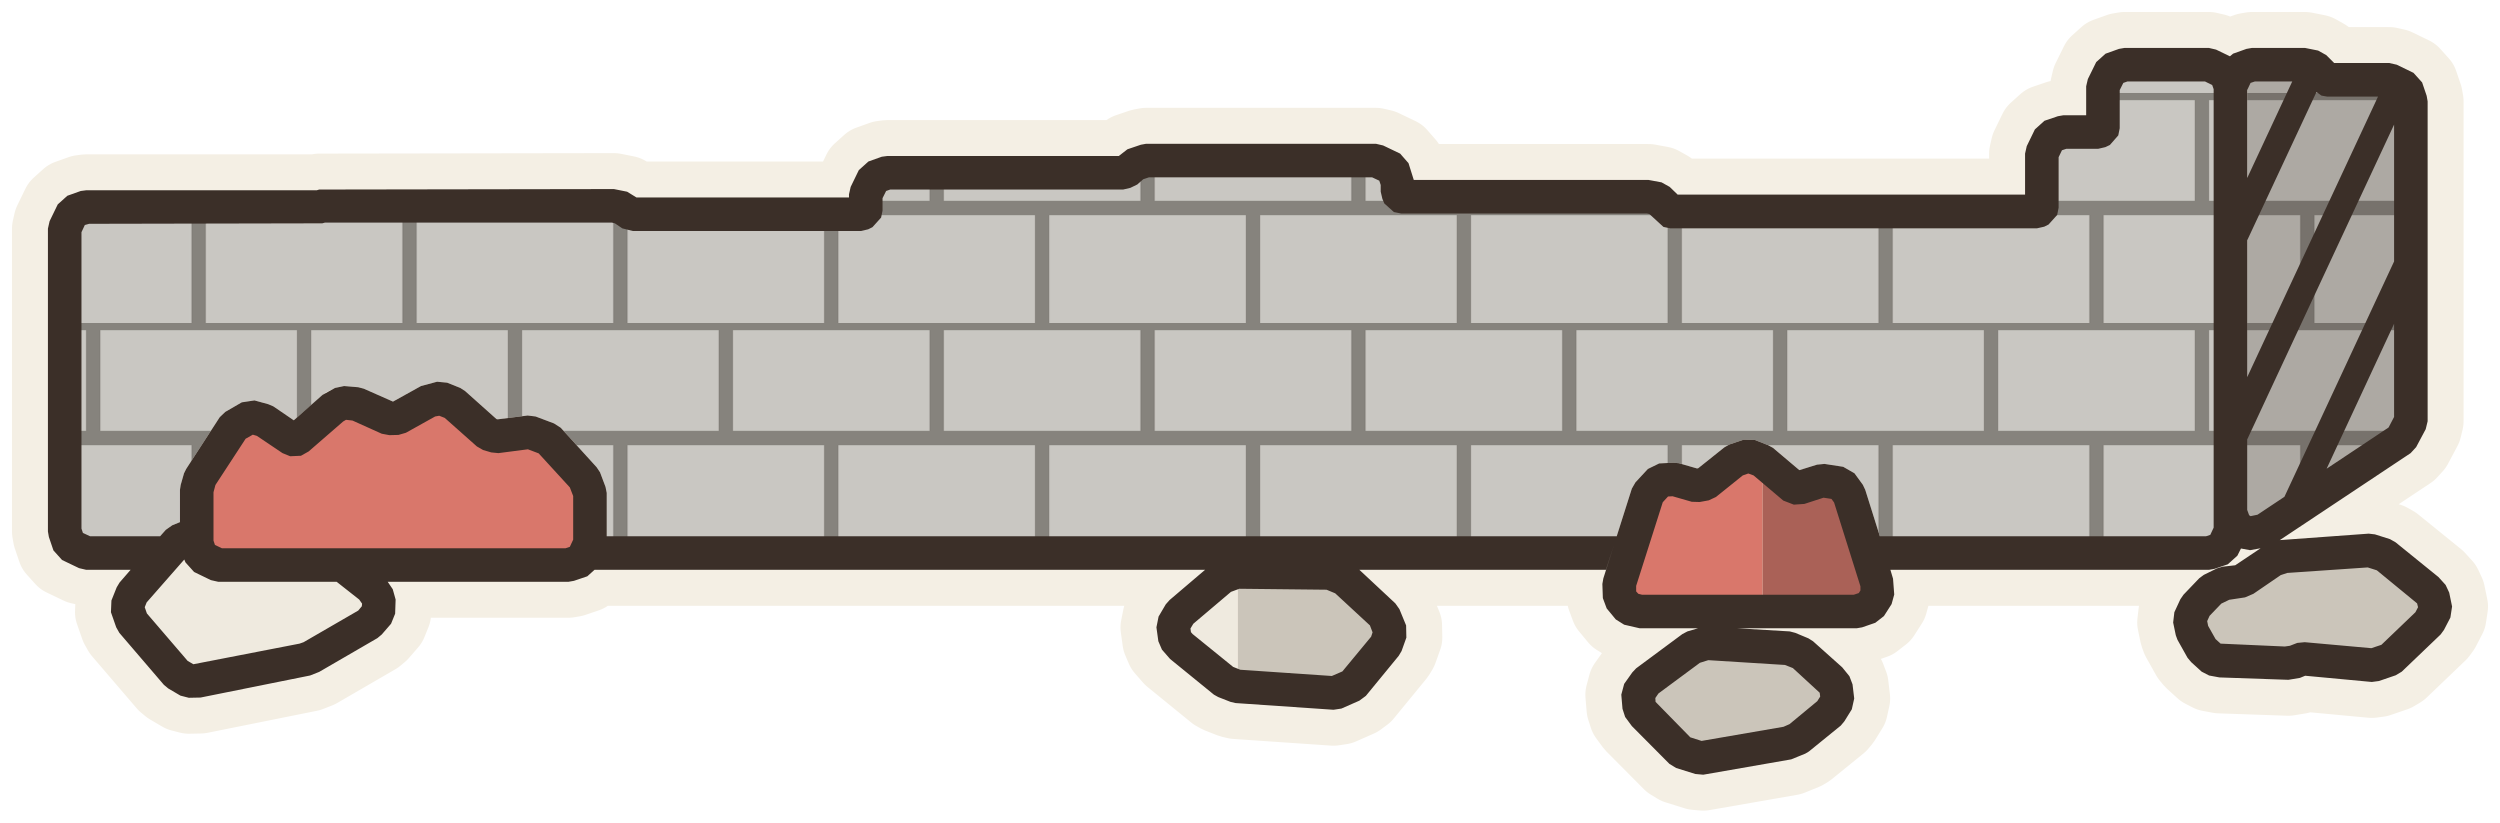
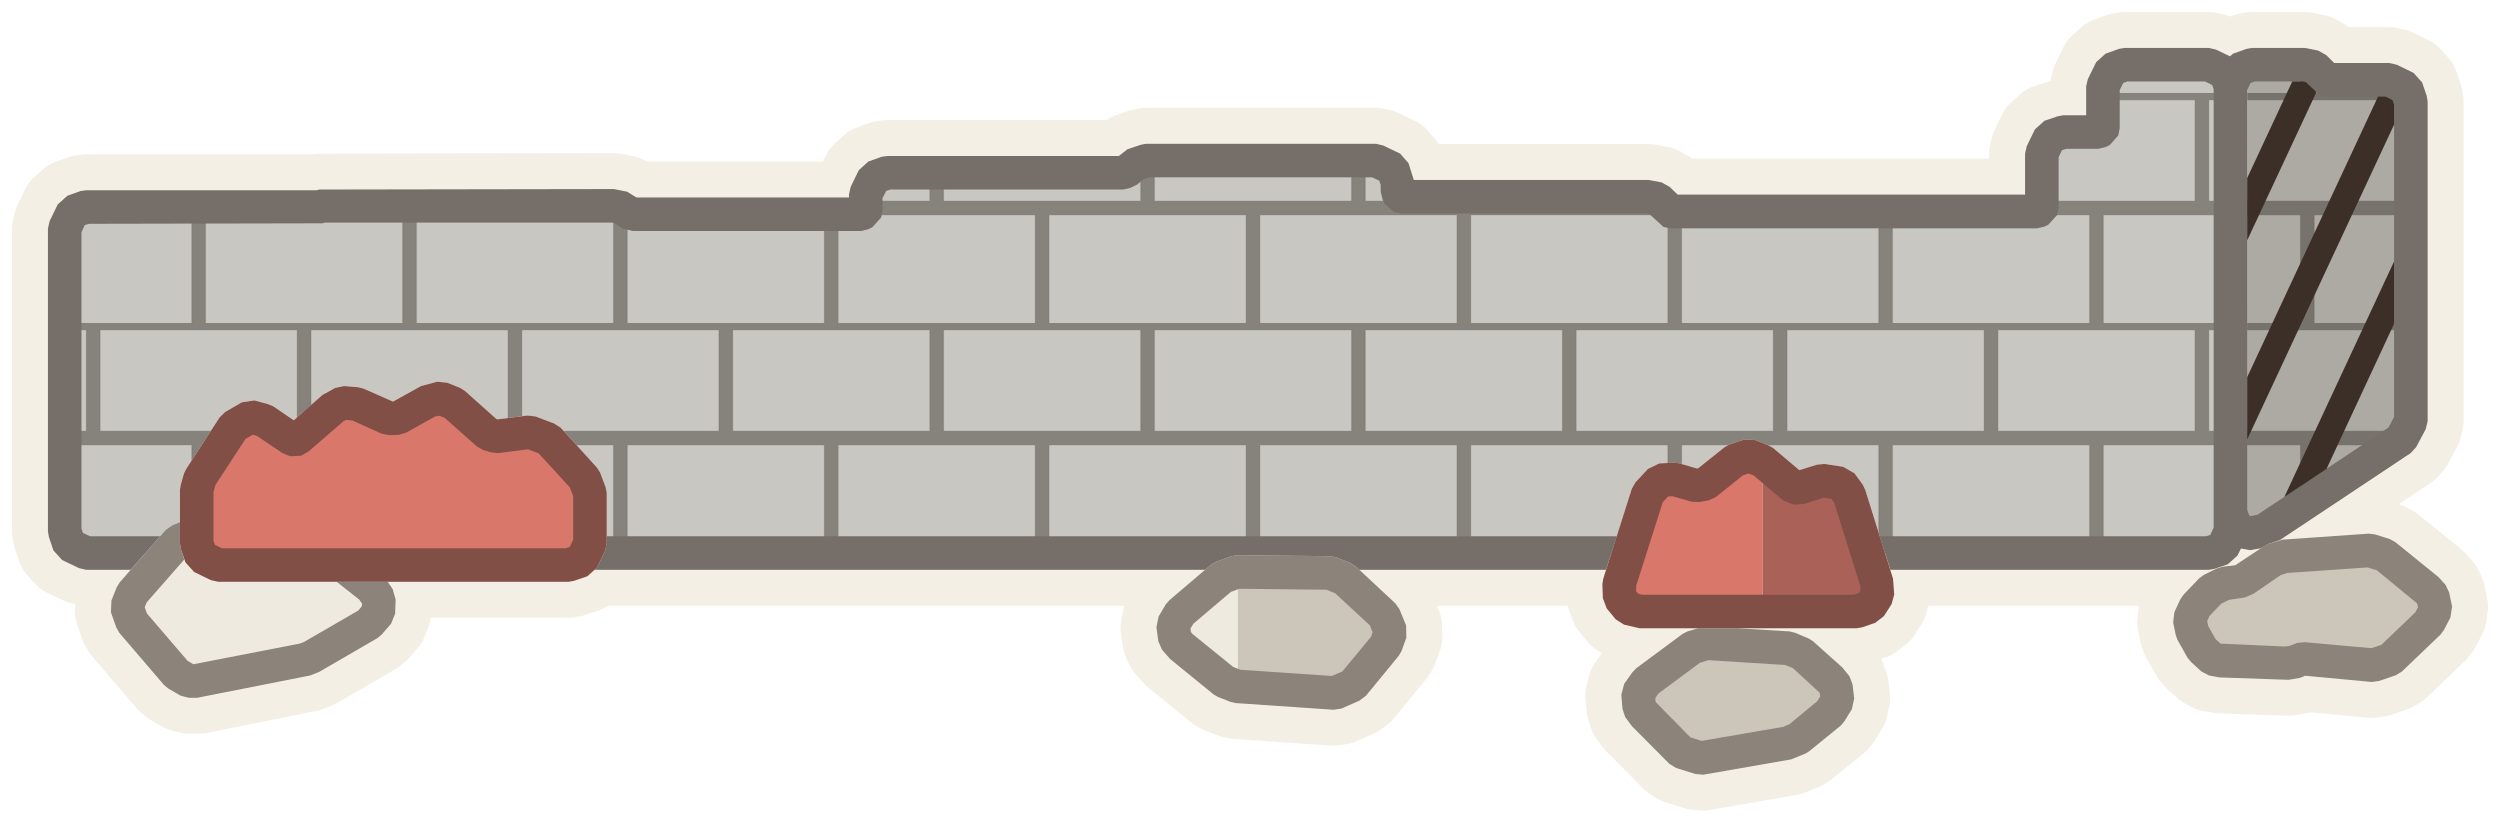
<svg xmlns="http://www.w3.org/2000/svg" viewBox="-47.89 -23.08 104.33 34.32" data-palette="wall:#EFEADF;roof:#D9776B;wood:#C9A97C;earth:#94744F;water:#8FB0B8;flag:#4A3B32;ink:#3B2F28;halo:#F4EFE4">
  <defs>
    <pattern id="pat-wall-stone-vmkf1v" width="4.4" height="4.8" patternUnits="userSpaceOnUse" patternTransform="scale(2)">
      <rect width="4.4" height="4.8" style="fill:#C9C7C2" />
      <path style="stroke:#86837D;stroke-width:0.3;fill:none" d="M0 0h4.4M0 2.4h4.4M0 0v2.4M4.4 0v2.4M2.2 2.4v2.4" />
    </pattern>
    <pattern id="pat-wall-stone-shade-vmkf1v" width="4.4" height="4.8" patternUnits="userSpaceOnUse" patternTransform="scale(2)">
      <rect width="4.4" height="4.8" style="fill:#ada9a3" />
      <path style="stroke:#77726c;stroke-width:0.3;fill:none" d="M0 0h4.4M0 2.4h4.4M0 0v2.4M4.4 0v2.4M2.2 2.4v2.4" />
    </pattern>
  </defs>
  <path data-role="sil" fill="#F4EFE4" stroke="#F4EFE4" stroke-width="3" stroke-linejoin="round" d="M26.86 8.61L27.45 8.37L27.6 8.28L28.93 7.2L29.08 7.02L29.39 6.52L29.49 6.07L29.42 5.48L29.29 5.14L28.99 4.77L27.77 3.68L27.58 3.56L27.03 3.33L26.8 3.27L24.62 3.14L29.59 3.14L29.82 3.1L30.37 2.91L30.73 2.63L31.05 2.13L31.16 1.73L31.11 1.07L31 0.7L44.29 0.7L44.52 0.66L45.08 0.47L45.48 0.11L45.63 -0.19L46.01 -0.12L46.45 -0.2L45.39 0.51L44.86 0.57L44.63 0.64L44.08 0.91L43.89 1.05L43.23 1.74L43.1 1.93L42.85 2.47L42.8 2.9L42.91 3.43L42.98 3.62L43.4 4.37L43.55 4.55L43.99 4.95L44.3 5.11L44.73 5.19L47.61 5.29L48.09 5.21L48.31 5.12L51.09 5.38L51.39 5.34L52.09 5.1L52.34 4.95L53.96 3.4L54.1 3.21L54.37 2.69L54.44 2.23L54.32 1.65L54.17 1.33L53.87 1L52.08 -0.45L51.85 -0.58L51.22 -0.78L50.96 -0.81L47.25 -0.54L52.71 -4.17L52.94 -4.42L53.34 -5.17L53.42 -5.5L53.42 -18.85L53.38 -19.08L53.19 -19.64L52.83 -20.04L52.13 -20.38L51.82 -20.45L49.52 -20.45L49.19 -20.78L48.85 -20.97L48.3 -21.08L46.09 -21.08L45.86 -21.04L45.3 -20.84L45.17 -20.73L44.59 -21.01L44.29 -21.08L40.77 -21.08L40.54 -21.04L39.98 -20.84L39.59 -20.49L39.24 -19.78L39.17 -19.48L39.17 -18.27L38.22 -18.27L37.99 -18.23L37.43 -18.04L37.03 -17.68L36.69 -16.98L36.62 -16.67L36.62 -14.96L22.12 -14.96L21.79 -15.28L21.45 -15.47L20.91 -15.57L11.11 -15.57L10.89 -16.27L10.54 -16.67L9.83 -17.01L9.53 -17.08L-0.06 -17.08L-0.28 -17.04L-0.84 -16.85L-1.2 -16.57L-10.86 -16.57L-11.09 -16.54L-11.65 -16.34L-12.05 -15.98L-12.39 -15.28L-12.46 -14.97L-12.46 -14.84L-21.33 -14.84L-21.72 -15.08L-22.27 -15.19L-34.57 -15.17L-34.67 -15.14L-44.29 -15.14L-44.52 -15.11L-45.08 -14.91L-45.48 -14.55L-45.82 -13.85L-45.89 -13.54L-45.89 -0.9L-45.85 -0.67L-45.66 -0.11L-45.3 0.29L-44.59 0.63L-44.29 0.7L-42.44 0.7L-42.9 1.23L-43.02 1.43L-43.24 1.98L-43.26 2.47L-43.04 3.1L-42.91 3.33L-41.05 5.5L-40.87 5.65L-40.36 5.95L-40.01 6.04L-39.52 6.03L-34.95 5.11L-34.57 4.96L-32.14 3.55L-31.96 3.4L-31.57 2.95L-31.4 2.53L-31.38 1.94L-31.5 1.51L-31.71 1.2L-24.17 1.2L-23.94 1.16L-23.38 0.97L-23.08 0.7L2.4 0.7L0.92 1.96L0.76 2.14L0.46 2.65L0.37 3.1L0.45 3.68L0.6 4.03L0.94 4.42L2.77 5.91L2.95 6.01L3.46 6.21L3.67 6.26L7.76 6.54L8.09 6.49L8.84 6.16L9.11 5.96L10.48 4.29L10.6 4.09L10.8 3.53L10.79 3.02L10.51 2.34L10.34 2.1L8.84 0.7L19.13 0.7L19.02 1.06L18.98 1.29L19 1.88L19.16 2.31L19.54 2.77L19.89 2.99L20.54 3.14L22.97 3.14L22.53 3.27L22.32 3.38L20.39 4.81L20.23 4.98L19.89 5.46L19.77 5.91L19.82 6.5L19.93 6.84L20.21 7.22L21.78 8.8L22.06 8.97L22.86 9.22L23.19 9.25Z" />
  <path data-role="wall" fill="#EFEADF" d="M-35.2 4.46L-34.92 4.35L-32.49 2.94L-32.1 2.5L-32.08 1.91L-32.38 1.46L-32.71 1.2L-38.78 1.2L-39.09 1.13L-39.79 0.79L-40.15 0.39L-40.34 -0.17L-40.38 -0.53L-40.45 -0.51L-42.37 1.69L-42.6 2.24L-42.38 2.87L-40.52 5.05L-40.01 5.34L-39.66 5.34ZM3.71 0.79L3.12 1.01L1.37 2.49L1.07 3L1.15 3.59L1.38 3.88L3.21 5.36L3.77 5.57L3.77 0.79Z" />
  <path data-role="wall-shade" fill="#cbc5ba" d="M51.86 4.44L53.48 2.89L53.75 2.37L53.64 1.79L53.43 1.54L51.64 0.09L51.01 -0.11L47.41 0.14L46.97 0.29L45.75 1.12L45.56 1.2L44.94 1.27L44.39 1.54L43.73 2.22L43.49 2.76L43.6 3.28L44.01 4.03L44.45 4.42L44.76 4.49L47.51 4.6L47.85 4.55L48.22 4.41L51.16 4.68ZM8.57 5.52L9.94 3.85L10.15 3.29L9.86 2.62L8.22 1.07L7.61 0.83L3.77 0.79L3.77 5.57L7.81 5.84ZM26.74 7.92L27.16 7.74L28.49 6.66L28.8 6.15L28.73 5.56L28.52 5.29L27.31 4.2L26.76 3.97L23.32 3.77L22.73 3.94L20.81 5.37L20.47 5.86L20.52 6.45L20.7 6.73L22.28 8.31L23.07 8.56Z" />
  <path data-role="wall-stone" fill="url(#pat-wall-stone-vmkf1v)" d="M-40.97 -0.97L-40.7 -1.16L-40.38 -1.29L-40.38 -2.64L-40.35 -2.84L-40.21 -3.33L-40.12 -3.51L-38.72 -5.67L-38.49 -5.89L-37.8 -6.29L-37.27 -6.37L-36.69 -6.21L-36.48 -6.12L-35.63 -5.54L-34.29 -6.7L-33.91 -6.89L-33.53 -6.97L-32.94 -6.92L-32.71 -6.86L-31.49 -6.32L-30.32 -6.97L-29.65 -7.15L-29.23 -7.11L-28.68 -6.89L-28.48 -6.76L-27.17 -5.59L-27.12 -5.58L-25.87 -5.74L-25.54 -5.7L-24.77 -5.41L-24.49 -5.23L-22.99 -3.58L-22.85 -3.37L-22.62 -2.76L-22.57 -2.51L-22.57 -0.4L-22.68 0L19.36 0L20.21 -2.69L20.36 -2.95L20.88 -3.51L21.35 -3.74L21.94 -3.77L22.17 -3.75L22.93 -3.53L22.98 -3.54L24.07 -4.41L24.28 -4.53L24.87 -4.73L25.34 -4.72L25.9 -4.5L26.1 -4.39L27.2 -3.46L27.94 -3.69L28.25 -3.72L29.03 -3.6L29.5 -3.33L29.85 -2.85L29.95 -2.64L30.78 0L44.29 0L44.85 -0.19L45.19 -0.9L45.19 -19.48L45 -20.04L44.29 -20.38L40.77 -20.38L40.22 -20.18L39.87 -19.48L39.87 -17.73L39.85 -17.66L39.67 -17.57L38.22 -17.57L37.66 -17.38L37.32 -16.67L37.32 -14.41L37.3 -14.34L37.11 -14.26L21.82 -14.26L21.76 -14.28L21.72 -14.37L21.3 -14.78L20.91 -14.87L10.58 -14.87L10.52 -14.9L10.43 -15.08L10.43 -15.48L10.23 -16.04L9.53 -16.38L-0.06 -16.38L-0.61 -16.19L-0.74 -16.01L-1.02 -15.87L-10.86 -15.87L-11.42 -15.68L-11.76 -14.97L-11.76 -14.29L-11.78 -14.23L-11.96 -14.14L-21.48 -14.14L-21.69 -14.21L-21.88 -14.4L-22.27 -14.49L-34.41 -14.49L-34.59 -14.45L-44.29 -14.45L-44.85 -14.25L-45.19 -13.54L-45.19 -0.9L-45 -0.34L-44.29 0L-41.82 0Z" />
  <path data-role="wall-stone-shade" fill="url(#pat-wall-stone-shade-vmkf1v)" d="M46.59 -0.93L52.32 -4.75L52.72 -5.5L52.72 -18.85L52.53 -19.41L51.82 -19.75L49.22 -19.75L49.16 -19.77L49.11 -19.87L48.69 -20.29L48.3 -20.38L46.09 -20.38L45.67 -20.23L45.85 -19.71L45.89 -19.48L45.88 -0.81Z" />
  <path data-role="roof" fill="#D9776B" d="M-23.61 0.31L-23.27 -0.4L-23.27 -2.51L-23.51 -3.11L-25.01 -4.75L-25.78 -5.04L-27.18 -4.87L-27.52 -4.97L-28.95 -6.24L-29.5 -6.46L-29.98 -6.35L-31.29 -5.63L-31.67 -5.62L-33 -6.22L-33.59 -6.27L-33.97 -6.08L-35.47 -4.76L-35.59 -4.71L-35.7 -4.74L-36.88 -5.54L-37.45 -5.69L-38.13 -5.29L-39.54 -3.13L-39.68 -2.64L-39.68 -0.4L-39.49 0.16L-38.78 0.5L-24.17 0.5ZM25.67 -3.83L25.09 -4.06L24.5 -3.87L23.28 -2.89L22.9 -2.81L21.98 -3.07L21.39 -3.04L20.88 -2.48L19.68 1.27L19.7 1.86L20.08 2.32L20.54 2.44L25.67 2.44Z" />
  <path data-role="roof-shade" fill="#aa6157" d="M30.14 2.25L30.46 1.75L30.44 1.28L29.29 -2.44L28.93 -2.91L28.15 -3.02L27.19 -2.72L26.98 -2.72L25.67 -3.83L25.67 2.44L29.59 2.44Z" />
-   <path data-role="ink" fill="#3B2F28" d="M26.86 8.61L27.45 8.37L27.6 8.28L28.93 7.2L29.08 7.02L29.39 6.52L29.49 6.07L29.42 5.48L29.29 5.14L28.99 4.77L27.77 3.68L27.58 3.56L27.03 3.33L26.8 3.27L24.62 3.14L29.59 3.14L29.82 3.1L30.37 2.91L30.73 2.63L31.05 2.13L31.16 1.73L31.11 1.07L31 0.7L44.29 0.7L44.52 0.66L45.08 0.47L45.48 0.11L45.63 -0.19L46.01 -0.12L46.45 -0.2L45.39 0.51L44.86 0.57L44.63 0.64L44.08 0.91L43.89 1.05L43.23 1.74L43.1 1.93L42.85 2.47L42.8 2.9L42.91 3.43L42.98 3.62L43.4 4.37L43.55 4.55L43.99 4.95L44.3 5.11L44.73 5.19L47.61 5.29L48.09 5.21L48.31 5.12L51.09 5.38L51.39 5.34L52.09 5.1L52.34 4.95L53.96 3.4L54.1 3.21L54.37 2.69L54.44 2.23L54.32 1.65L54.17 1.33L53.87 1L52.08 -0.45L51.85 -0.58L51.22 -0.78L50.96 -0.81L47.25 -0.54L52.71 -4.17L52.94 -4.42L53.34 -5.17L53.42 -5.5L53.42 -18.85L53.38 -19.08L53.19 -19.64L52.83 -20.04L52.13 -20.38L51.82 -20.45L49.52 -20.45L49.19 -20.78L48.85 -20.97L48.3 -21.08L46.09 -21.08L45.86 -21.04L45.3 -20.84L45.17 -20.73L44.59 -21.01L44.29 -21.08L40.77 -21.08L40.54 -21.04L39.98 -20.84L39.59 -20.49L39.24 -19.78L39.17 -19.48L39.17 -18.27L38.22 -18.27L37.99 -18.23L37.43 -18.04L37.03 -17.68L36.69 -16.98L36.62 -16.67L36.62 -14.96L22.12 -14.96L21.79 -15.28L21.45 -15.47L20.91 -15.57L11.11 -15.57L10.89 -16.27L10.54 -16.67L9.83 -17.01L9.53 -17.08L-0.06 -17.08L-0.28 -17.04L-0.84 -16.85L-1.2 -16.57L-10.86 -16.57L-11.09 -16.54L-11.65 -16.34L-12.05 -15.98L-12.39 -15.28L-12.46 -14.97L-12.46 -14.84L-21.33 -14.84L-21.72 -15.08L-22.27 -15.19L-34.57 -15.17L-34.67 -15.14L-44.29 -15.14L-44.52 -15.11L-45.08 -14.91L-45.48 -14.55L-45.82 -13.85L-45.89 -13.54L-45.89 -0.9L-45.85 -0.67L-45.66 -0.11L-45.3 0.29L-44.59 0.63L-44.29 0.7L-42.44 0.7L-42.9 1.23L-43.02 1.43L-43.24 1.98L-43.26 2.47L-43.04 3.1L-42.91 3.33L-41.05 5.5L-40.87 5.65L-40.36 5.95L-40.01 6.04L-39.52 6.03L-34.95 5.11L-34.57 4.96L-32.14 3.55L-31.96 3.4L-31.57 2.95L-31.4 2.53L-31.38 1.94L-31.5 1.51L-31.71 1.2L-24.17 1.2L-23.94 1.16L-23.38 0.97L-23.08 0.7L2.4 0.7L0.92 1.96L0.76 2.14L0.46 2.65L0.37 3.1L0.45 3.68L0.6 4.03L0.94 4.42L2.77 5.91L2.95 6.01L3.46 6.21L3.67 6.26L7.76 6.54L8.09 6.49L8.84 6.16L9.11 5.96L10.48 4.29L10.6 4.09L10.8 3.53L10.79 3.02L10.51 2.34L10.34 2.1L8.84 0.7L19.13 0.7L19.58 -0.7L-22.57 -0.7L-22.57 -2.51L-22.62 -2.76L-22.85 -3.37L-22.99 -3.58L-24.49 -5.23L-24.77 -5.41L-25.54 -5.7L-25.87 -5.74L-27.12 -5.58L-27.17 -5.59L-28.48 -6.76L-28.68 -6.89L-29.23 -7.11L-29.65 -7.15L-30.32 -6.97L-31.49 -6.32L-32.71 -6.86L-32.94 -6.92L-33.53 -6.97L-33.91 -6.89L-34.43 -6.6L-35.63 -5.54L-36.48 -6.12L-36.69 -6.21L-37.27 -6.37L-37.8 -6.29L-38.49 -5.89L-38.72 -5.67L-40.12 -3.51L-40.21 -3.33L-40.35 -2.84L-40.38 -2.64L-40.38 -1.29L-40.7 -1.16L-40.97 -0.97L-41.21 -0.7L-44.13 -0.7L-44.43 -0.84L-44.49 -1.02L-44.49 -13.39L-44.35 -13.69L-44.17 -13.74L-34.44 -13.76L-34.33 -13.79L-22.35 -13.79L-22.23 -13.76L-21.92 -13.55L-21.48 -13.44L-11.96 -13.44L-11.66 -13.51L-11.48 -13.6L-11.12 -14L-11.06 -14.29L-11.06 -14.81L-10.91 -15.11L-10.74 -15.17L-1.02 -15.17L-0.72 -15.24L-0.43 -15.38L-0.18 -15.6L0.06 -15.68L9.37 -15.68L9.67 -15.54L9.73 -15.36L9.73 -15.08L9.8 -14.78L9.88 -14.59L10.28 -14.23L10.58 -14.17L20.83 -14.17L20.94 -14.15L21.53 -13.61L21.82 -13.55L37.11 -13.55L37.42 -13.62L37.6 -13.71L37.96 -14.11L38.02 -14.41L38.02 -16.52L38.16 -16.81L38.34 -16.87L39.67 -16.87L39.97 -16.94L40.16 -17.03L40.51 -17.43L40.57 -17.73L40.57 -19.32L40.72 -19.62L40.89 -19.68L44.13 -19.68L44.43 -19.53L44.49 -19.36L44.49 -1.06L44.35 -0.76L44.17 -0.7L30.56 -0.7L29.95 -2.64L29.85 -2.85L29.5 -3.33L29.03 -3.6L28.25 -3.72L27.94 -3.69L27.2 -3.46L26.1 -4.39L25.9 -4.5L25.34 -4.72L24.87 -4.73L24.28 -4.53L24.07 -4.41L22.98 -3.54L22.93 -3.53L22.17 -3.75L21.94 -3.77L21.35 -3.74L20.88 -3.51L20.36 -2.95L20.21 -2.69L19.02 1.06L18.98 1.29L19 1.88L19.16 2.31L19.54 2.77L19.89 2.99L20.54 3.14L22.97 3.14L22.53 3.27L22.32 3.38L20.39 4.81L20.23 4.98L19.89 5.46L19.77 5.91L19.82 6.5L19.93 6.84L20.21 7.22L21.78 8.8L22.06 8.97L22.86 9.22L23.19 9.25ZM45.97 -1.58L45.89 -1.8L45.89 -19.32L46.03 -19.62L46.21 -19.68L47.77 -19.68L45.89 -15.65L45.89 -13.05L48.78 -19.24L48.99 -19.09L49.22 -19.05L51.35 -19.05L45.89 -7.34L45.89 -4.74L52.02 -17.88L52.02 -12.17L47.44 -2.34L49.2 -3.51L52.02 -9.57L52.02 -5.68L51.79 -5.24L46.32 -1.6L46.03 -1.54ZM-38.63 -0.2L-38.92 -0.34L-38.98 -0.52L-38.98 -2.54L-38.9 -2.84L-37.64 -4.77L-37.34 -4.94L-37.17 -4.89L-36.1 -4.17L-35.78 -4.04L-35.33 -4.06L-35.01 -4.24L-33.57 -5.49L-33.45 -5.56L-33.18 -5.53L-31.96 -4.98L-31.64 -4.92L-31.26 -4.93L-30.95 -5.02L-29.73 -5.7L-29.56 -5.73L-29.33 -5.64L-27.99 -4.45L-27.73 -4.3L-27.39 -4.2L-27.09 -4.17L-25.86 -4.33L-25.41 -4.16L-24.11 -2.74L-23.97 -2.38L-23.97 -0.56L-24.11 -0.26L-24.29 -0.2ZM20.64 1.74L20.48 1.7L20.39 1.6L20.39 1.37L21.5 -2.12L21.72 -2.36L21.91 -2.37L22.71 -2.14L23.04 -2.13L23.42 -2.2L23.72 -2.34L24.84 -3.24L25.07 -3.32L25.29 -3.24L26.53 -2.19L26.97 -2.02L27.41 -2.05L28.21 -2.31L28.54 -2.26L28.65 -2.11L29.75 1.39L29.75 1.56L29.68 1.67L29.47 1.74ZM-39.82 4.64L-40.06 4.5L-41.76 2.52L-41.85 2.26L-41.77 2.06L-40.2 0.27L-40.15 0.39L-39.79 0.79L-39.09 1.13L-38.78 1.2L-33.84 1.2L-32.9 1.94L-32.78 2.11L-32.79 2.22L-32.94 2.4L-35.22 3.72L-35.39 3.78ZM48.29 3.72L47.98 3.75L47.67 3.87L47.46 3.9L44.78 3.78L44.57 3.59L44.26 3.04L44.22 2.84L44.32 2.62L44.81 2.11L45.14 1.95L45.8 1.85L46.15 1.7L47.29 0.92L47.56 0.83L50.92 0.6L51.3 0.72L52.98 2.1L53.02 2.26L52.91 2.47L51.49 3.83L51.07 3.97ZM3.87 4.87L3.57 4.75L1.88 3.38L1.81 3.3L1.79 3.15L1.91 2.95L3.48 1.62L3.83 1.49L7.47 1.53L7.83 1.68L9.28 3.02L9.39 3.31L9.33 3.49L8.13 4.94L7.69 5.13ZM22.65 7.69L21.2 6.21L21.19 6.05L21.32 5.86L23.05 4.58L23.4 4.47L26.6 4.67L26.93 4.8L28.05 5.83L28.07 5.99L27.95 6.18L26.79 7.14L26.54 7.25L23.12 7.84Z" />
+   <path data-role="wall-line" fill="#8c837a" d="M-39.66 6.04L-34.95 5.11L-34.57 4.96L-32.14 3.55L-31.96 3.4L-31.57 2.95L-31.4 2.53L-31.38 1.94L-31.5 1.51L-31.71 1.2L-33.84 1.2L-32.9 1.94L-32.78 2.11L-32.79 2.22L-32.94 2.4L-35.22 3.72L-35.39 3.78L-39.82 4.64L-40.06 4.5L-41.76 2.52L-41.85 2.26L-41.77 2.06L-40.2 0.27L-40.34 -0.17L-40.38 -0.4L-40.38 -1.29L-40.7 -1.16L-40.97 -0.97L-42.9 1.23L-43.02 1.43L-43.24 1.98L-43.26 2.47L-43.04 3.1L-42.91 3.33L-41.05 5.5L-40.87 5.65L-40.36 5.95L-40.01 6.04ZM51.39 5.34L52.09 5.1L52.34 4.95L53.96 3.4L54.1 3.21L54.37 2.69L54.44 2.23L54.32 1.65L54.17 1.33L53.87 1L52.08 -0.45L51.85 -0.58L51.22 -0.78L50.96 -0.81L47.37 -0.56L46.74 -0.37L46.58 -0.28L45.39 0.51L44.86 0.57L44.63 0.64L44.08 0.91L43.89 1.05L43.23 1.74L43.1 1.93L42.85 2.47L42.8 2.9L42.91 3.43L42.98 3.62L43.4 4.37L43.55 4.55L43.99 4.95L44.3 5.11L44.73 5.19L47.61 5.29L48.09 5.21L48.31 5.12L51.09 5.38ZM8.09 6.49L8.84 6.16L9.11 5.96L10.48 4.29L10.6 4.09L10.8 3.53L10.79 3.02L10.51 2.34L10.34 2.1L8.69 0.56L8.48 0.42L7.87 0.18L7.62 0.13L3.72 0.09L3.48 0.14L2.89 0.35L2.67 0.47L0.92 1.96L0.76 2.14L0.46 2.65L0.37 3.1L0.45 3.68L0.6 4.03L0.94 4.42L2.77 5.91L2.95 6.01L3.46 6.21L3.67 6.26L7.76 6.54ZM48.29 3.72L47.98 3.75L47.67 3.87L47.46 3.9L44.78 3.78L44.57 3.59L44.26 3.04L44.22 2.84L44.32 2.62L44.81 2.11L45.14 1.95L45.8 1.85L46.15 1.7L47.29 0.92L47.56 0.83L50.92 0.6L51.3 0.72L52.98 2.1L53.02 2.26L52.91 2.47L51.49 3.83L51.07 3.97ZM3.87 4.87L3.57 4.75L1.88 3.38L1.81 3.3L1.79 3.15L1.91 2.95L3.48 1.62L3.83 1.49L7.47 1.53L7.83 1.68L9.28 3.02L9.39 3.31L9.33 3.49L8.13 4.94L7.69 5.13ZM26.86 8.61L27.45 8.37L27.6 8.28L28.93 7.2L29.08 7.02L29.39 6.52L29.49 6.07L29.42 5.48L29.29 5.14L28.99 4.77L27.77 3.68L27.58 3.56L27.03 3.33L26.8 3.27L24.62 3.14L22.97 3.14L22.53 3.27L22.32 3.38L20.39 4.81L20.23 4.98L19.89 5.46L19.77 5.91L19.82 6.5L19.93 6.84L20.21 7.22L21.78 8.8L22.06 8.97L22.86 9.22L23.19 9.25ZM22.65 7.69L21.2 6.21L21.19 6.05L21.32 5.86L23.05 4.58L23.4 4.47L26.6 4.67L26.93 4.8L28.05 5.83L28.07 5.99L27.95 6.18L26.79 7.14L26.54 7.25L23.12 7.84Z" />
+   <path data-role="wall-stone-line" fill="#766e68" d="M-41.21 -0.7L-44.13 -0.7L-44.43 -0.84L-44.49 -1.02L-44.49 -13.39L-44.35 -13.69L-44.17 -13.74L-34.44 -13.76L-34.33 -13.79L-22.35 -13.79L-22.23 -13.76L-21.92 -13.55L-21.48 -13.44L-11.96 -13.44L-11.66 -13.51L-11.48 -13.6L-11.12 -14L-11.06 -14.29L-11.06 -14.81L-10.91 -15.11L-10.74 -15.17L-1.02 -15.17L-0.72 -15.24L-0.43 -15.38L-0.18 -15.6L0.06 -15.68L9.37 -15.68L9.67 -15.54L9.73 -15.36L9.73 -15.08L9.8 -14.78L9.88 -14.59L10.28 -14.23L10.58 -14.17L20.83 -14.17L20.94 -14.15L21.53 -13.61L21.82 -13.55L37.11 -13.55L37.42 -13.62L37.6 -13.71L37.96 -14.11L38.02 -14.41L38.02 -16.52L38.16 -16.81L38.34 -16.87L39.67 -16.87L39.97 -16.94L40.16 -17.03L40.51 -17.43L40.57 -17.73L40.57 -19.32L40.72 -19.62L40.89 -19.68L44.13 -19.68L44.43 -19.53L44.49 -19.36L44.49 -1.06L44.35 -0.76L44.17 -0.7L30.56 -0.7L31 0.7L44.29 0.7L44.52 0.66L45.08 0.47L45.48 0.11L45.63 -0.19L46.01 -0.12L46.45 -0.2L46.74 -0.37L47.25 -0.54L52.71 -4.17L52.94 -4.42L53.34 -5.17L53.42 -5.5L53.42 -18.85L53.38 -19.08L53.19 -19.64L52.83 -20.04L52.13 -20.38L51.82 -20.45L49.52 -20.45L49.19 -20.78L48.85 -20.97L48.3 -21.08L46.09 -21.08L45.86 -21.04L45.3 -20.84L45.17 -20.73L44.59 -21.01L44.29 -21.08L40.77 -21.08L40.54 -21.04L39.98 -20.84L39.59 -20.49L39.24 -19.78L39.17 -19.48L39.17 -18.27L38.22 -18.27L37.99 -18.23L37.43 -18.04L37.03 -17.68L36.69 -16.98L36.62 -16.67L36.62 -14.96L22.12 -14.96L21.79 -15.28L21.45 -15.47L20.91 -15.57L11.11 -15.57L10.89 -16.27L10.54 -16.67L9.83 -17.01L9.53 -17.08L-0.06 -17.08L-0.28 -17.04L-0.84 -16.85L-1.2 -16.57L-10.86 -16.57L-11.09 -16.54L-11.65 -16.34L-12.05 -15.98L-12.39 -15.28L-12.46 -14.97L-12.46 -14.84L-21.33 -14.84L-21.72 -15.08L-22.27 -15.19L-34.57 -15.17L-34.67 -15.14L-44.29 -15.14L-44.52 -15.11L-45.08 -14.91L-45.48 -14.55L-45.82 -13.85L-45.89 -13.54L-45.89 -0.9L-45.85 -0.67L-45.66 -0.11L-45.3 0.29L-44.59 0.63L-44.29 0.7L-42.44 0.7ZM45.97 -1.58L45.89 -1.8L45.89 -19.32L46.03 -19.62L46.21 -19.68L48.22 -19.68L48.34 -19.65L48.92 -19.11L49.22 -19.05L51.66 -19.05L51.96 -18.9L52.02 -18.73L52.02 -5.68L51.79 -5.24L46.32 -1.6L46.03 -1.54ZM2.67 0.47L2.89 0.35L3.48 0.14L3.72 0.09L7.62 0.13L7.87 0.18L8.48 0.42L8.69 0.56L8.84 0.7L19.13 0.7L19.58 -0.7L-22.57 -0.7L-22.57 -0.4L-22.64 -0.09L-22.98 0.61L-23.08 0.7L2.4 0.7Z" />
+   <path data-role="roof-line" fill="#824f46" d="M-23.94 1.16L-23.38 0.97L-22.98 0.61L-22.64 -0.09L-22.57 -0.4L-22.57 -2.51L-22.62 -2.76L-22.85 -3.37L-22.99 -3.58L-24.49 -5.23L-24.77 -5.41L-25.54 -5.7L-25.87 -5.74L-27.12 -5.58L-27.17 -5.59L-28.48 -6.76L-28.68 -6.89L-29.23 -7.11L-29.65 -7.15L-30.32 -6.97L-31.49 -6.32L-32.71 -6.86L-32.94 -6.92L-33.53 -6.97L-33.91 -6.89L-34.43 -6.6L-35.63 -5.54L-36.48 -6.12L-36.69 -6.21L-37.27 -6.37L-37.8 -6.29L-38.49 -5.89L-38.72 -5.67L-40.12 -3.51L-40.21 -3.33L-40.35 -2.84L-40.38 -2.64L-40.38 -0.4L-40.34 -0.17L-40.15 0.39L-39.79 0.79L-39.09 1.13L-38.78 1.2L-24.17 1.2ZM-38.63 -0.2L-38.92 -0.34L-38.98 -0.52L-38.98 -2.54L-38.9 -2.84L-37.64 -4.77L-37.34 -4.94L-37.17 -4.89L-36.1 -4.17L-35.78 -4.04L-35.33 -4.06L-35.01 -4.24L-33.57 -5.49L-33.45 -5.56L-33.18 -5.53L-31.96 -4.98L-31.64 -4.92L-31.26 -4.93L-30.95 -5.02L-29.73 -5.7L-29.56 -5.73L-29.33 -5.64L-27.99 -4.45L-27.73 -4.3L-27.39 -4.2L-27.09 -4.17L-25.86 -4.33L-25.41 -4.16L-24.11 -2.74L-23.97 -2.38L-23.97 -0.56L-24.11 -0.26L-24.29 -0.2ZM29.82 3.1L30.37 2.91L30.73 2.63L31.05 2.13L31.16 1.73L31.11 1.07L29.95 -2.64L29.85 -2.85L29.5 -3.33L29.03 -3.6L28.25 -3.72L27.94 -3.69L27.2 -3.46L26.1 -4.39L25.9 -4.5L25.34 -4.72L24.87 -4.73L24.28 -4.53L24.07 -4.41L22.98 -3.54L22.93 -3.53L22.17 -3.75L21.94 -3.77L21.35 -3.74L20.88 -3.51L20.36 -2.95L20.21 -2.69L19.02 1.06L18.98 1.29L19 1.88L19.16 2.31L19.54 2.77L19.89 2.99L20.54 3.14L29.59 3.14ZM20.64 1.74L20.48 1.7L20.39 1.6L20.39 1.37L21.5 -2.12L21.72 -2.36L21.91 -2.37L22.71 -2.14L23.04 -2.13L23.42 -2.2L23.72 -2.34L24.84 -3.24L25.07 -3.32L25.29 -3.24L26.53 -2.19L26.97 -2.02L27.41 -2.05L28.21 -2.31L28.54 -2.26L28.65 -2.11L29.75 1.39L29.75 1.56L29.68 1.67L29.47 1.74Z" />
+   <path data-role="ink" fill="#3B2F28" d="M48.78 -19.24L48.34 -19.65L48.22 -19.68L47.77 -19.68L45.89 -15.65L45.89 -13.05ZM52.02 -17.88L52.02 -18.73L51.96 -18.9L51.66 -19.05L51.35 -19.05L45.89 -7.34L45.89 -4.74ZM49.2 -3.51L52.02 -9.57L52.02 -12.17L47.44 -2.34Z" />
</svg>
